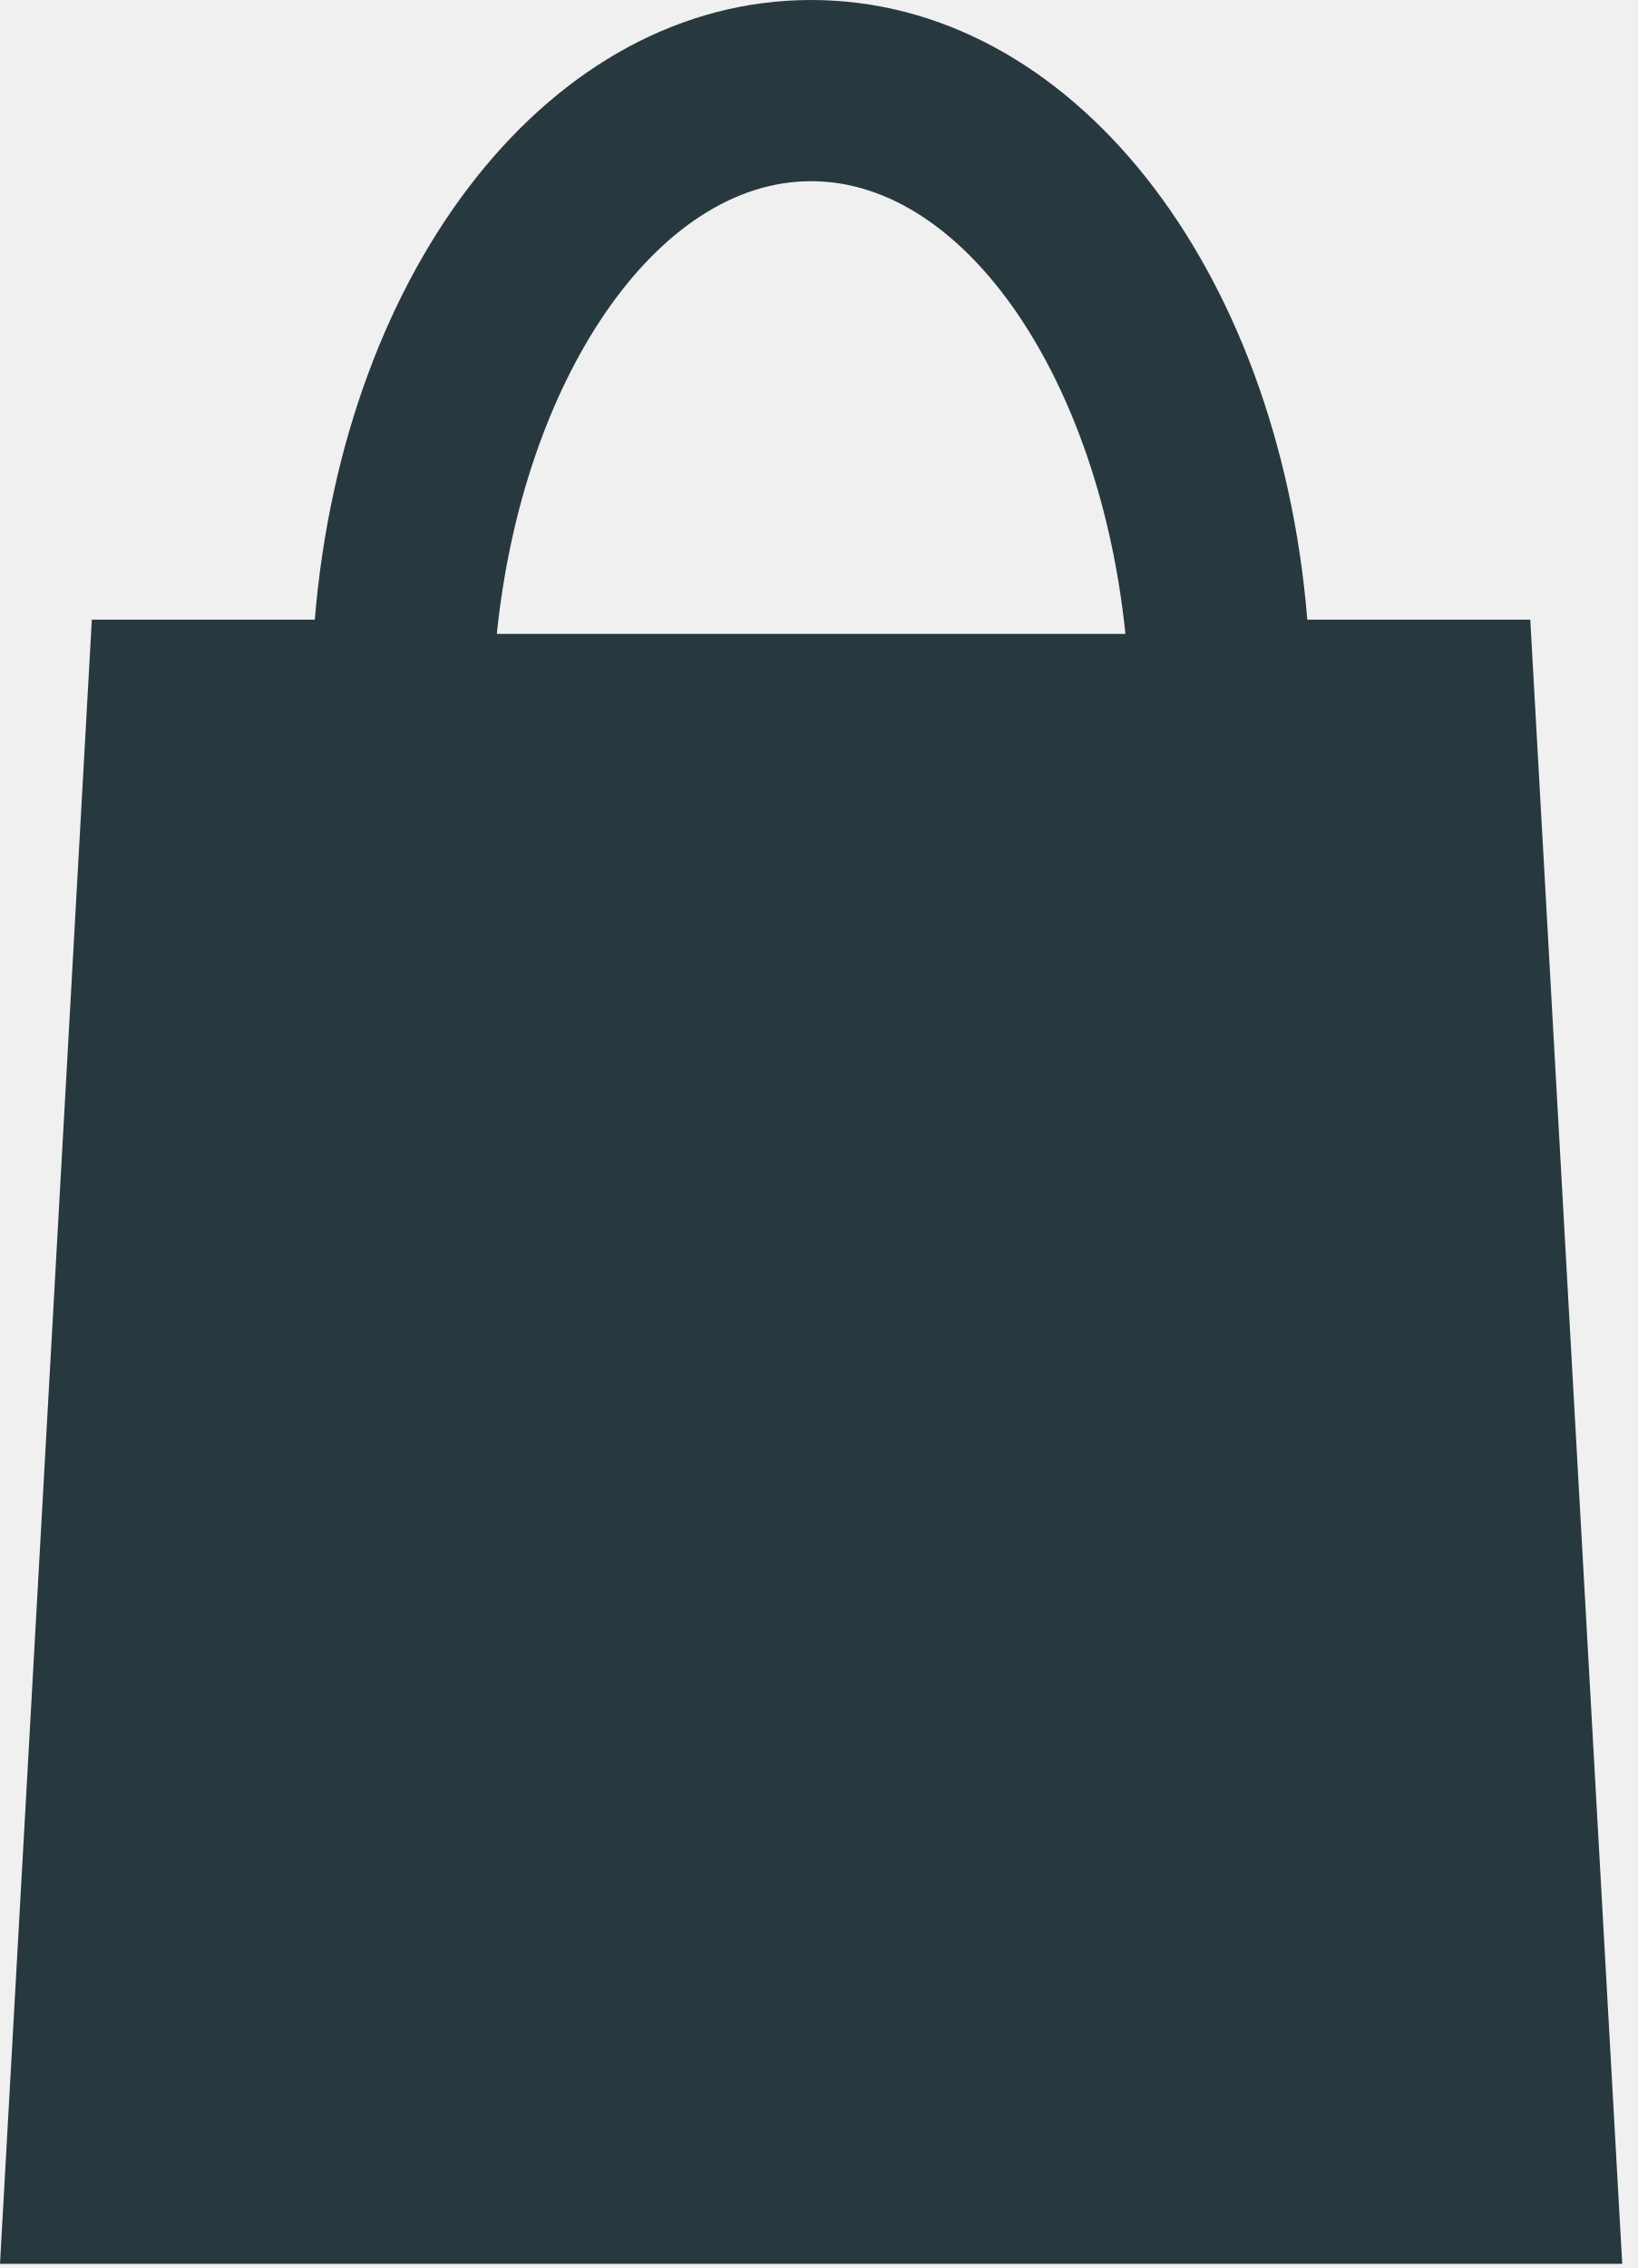
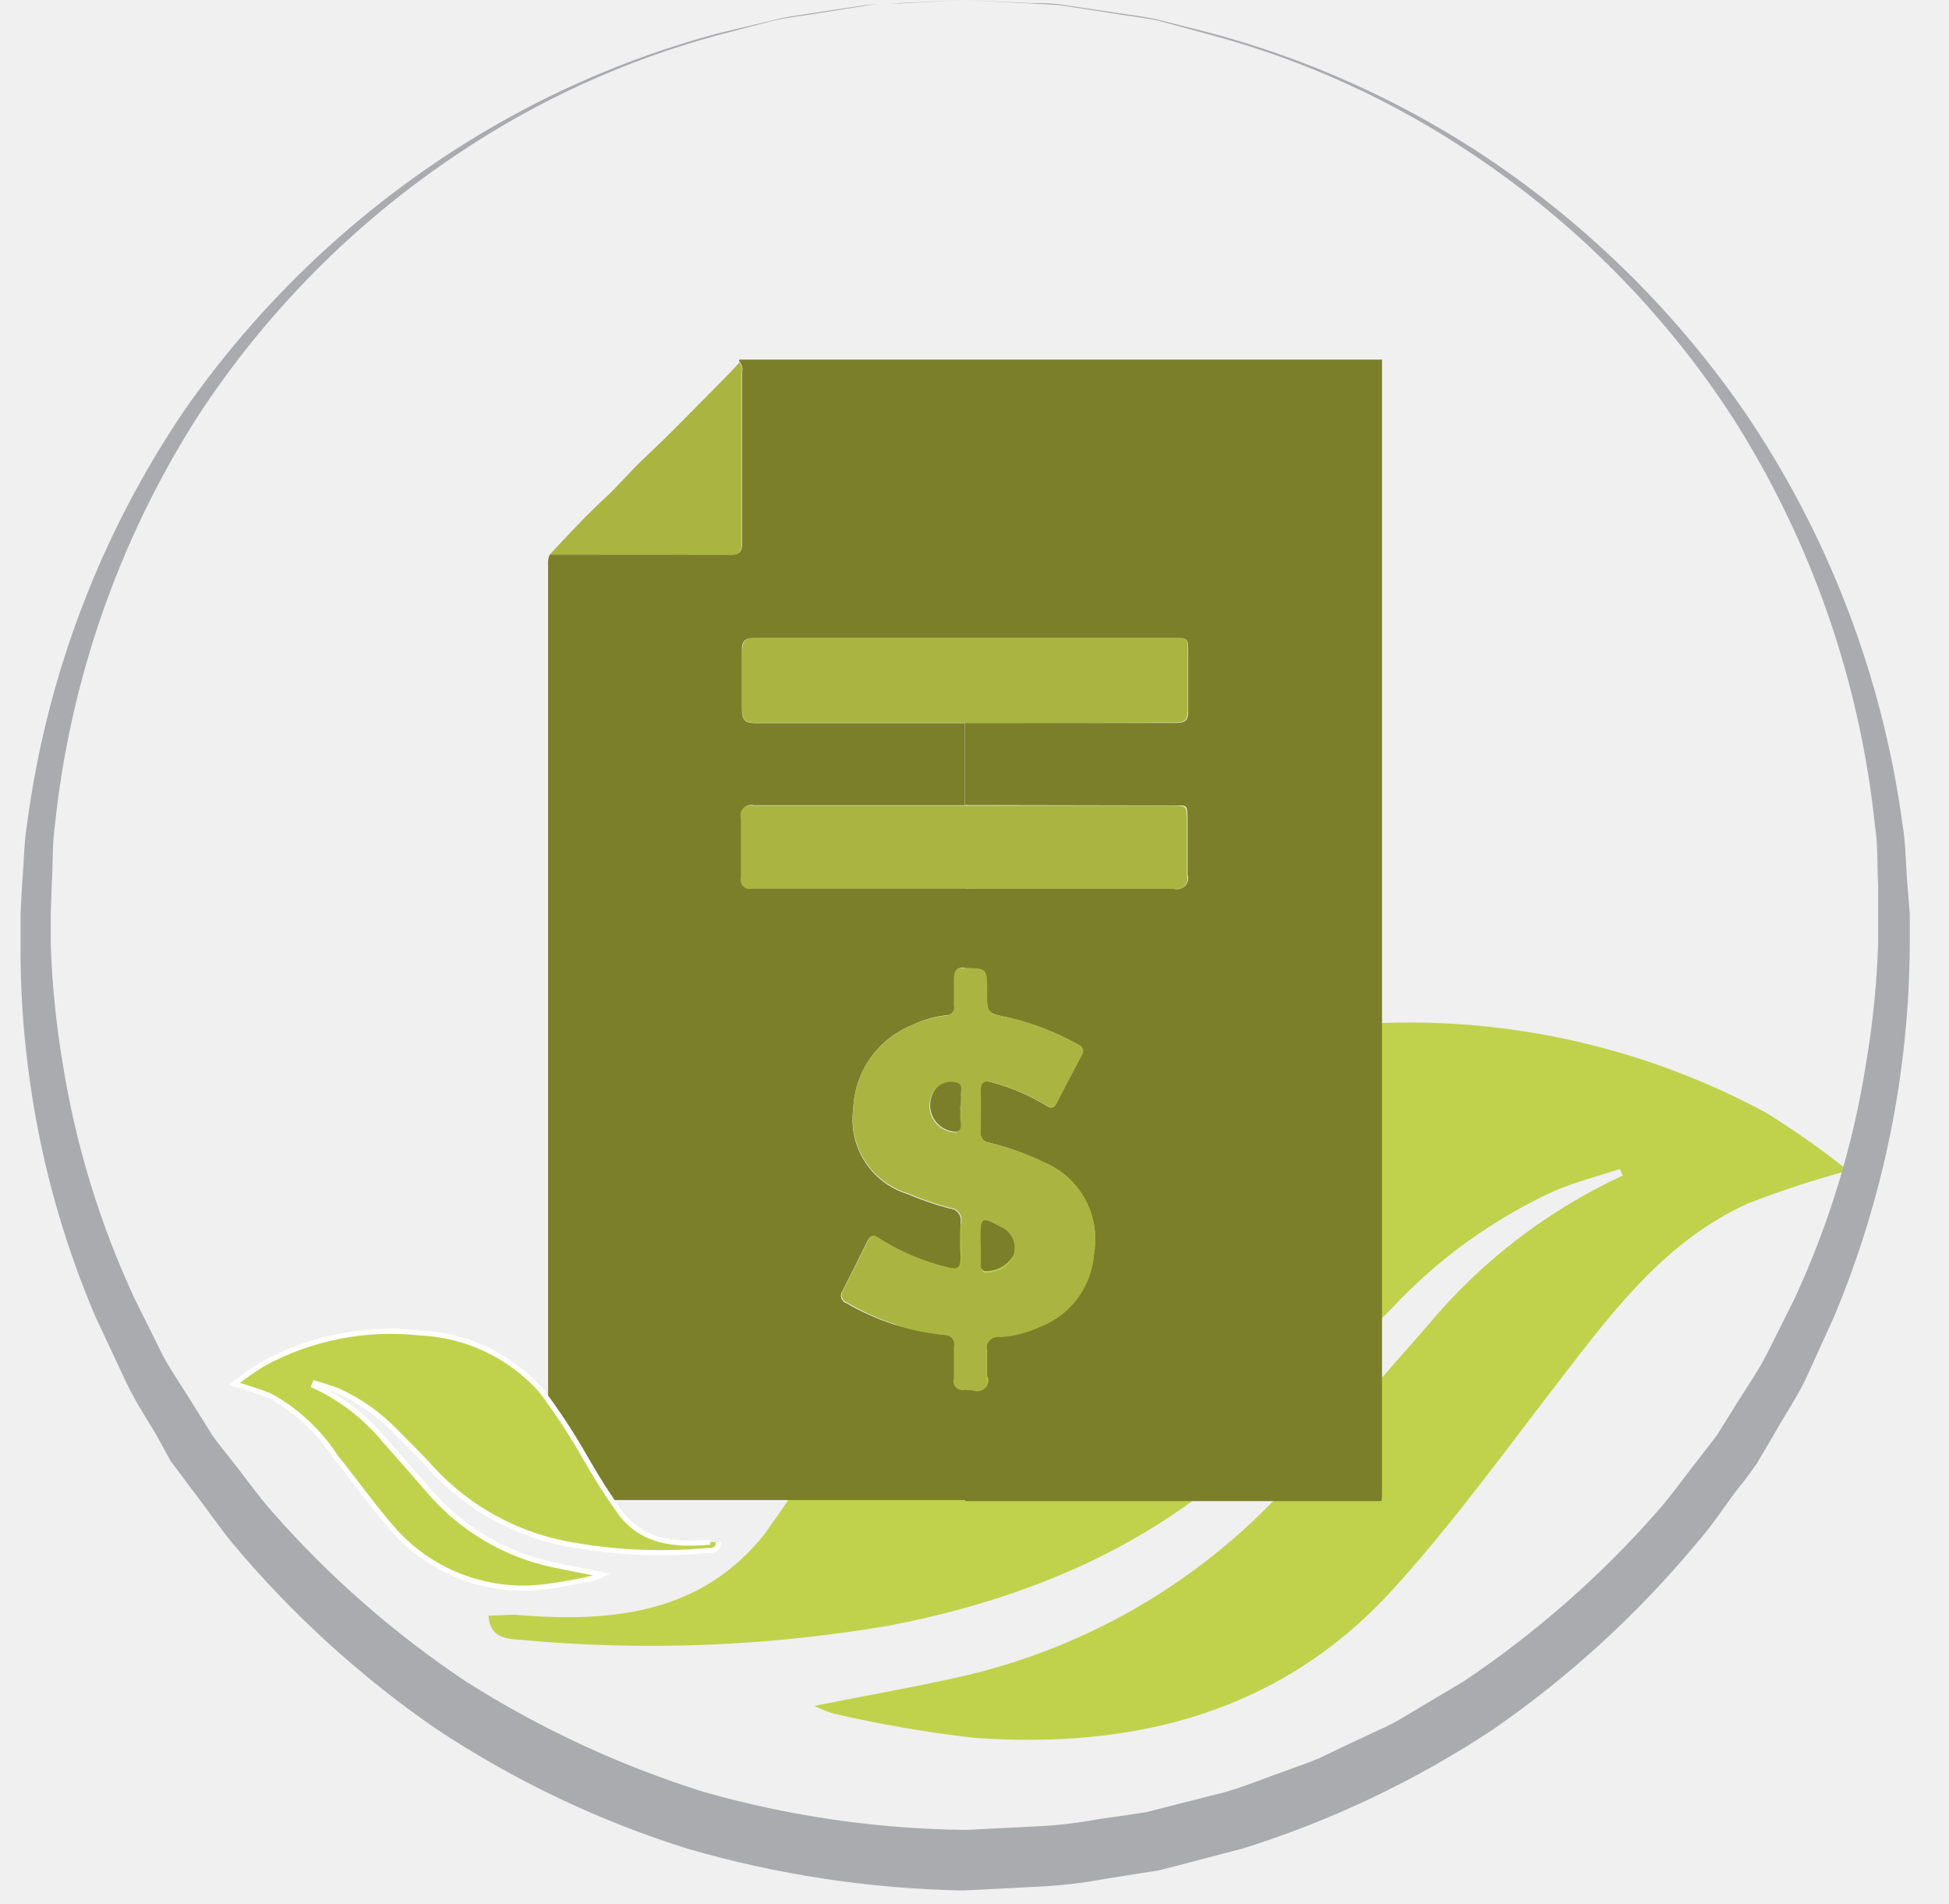
- <svg xmlns="http://www.w3.org/2000/svg" width="13px" height="18px" viewBox="0 0 13 18" version="1.1">
-   <defs />
-   <g id="Page-1" stroke="none" stroke-width="1" fill="none" fill-rule="evenodd">
-     <g id="budgets" fill="#27383F">
-       <path d="M12.148,4.918 L10.378,4.918 C10.148,2.112 8.502,-1.77635684e-15 6.439,-1.77635684e-15 C4.377,-1.77635684e-15 2.731,2.112 2.499,4.918 L0.729,4.918 L0,17.967 L12.878,17.967 L12.148,4.918 L12.148,4.918 Z M6.439,1.438 C7.671,1.438 8.729,3.024 8.934,5.031 L3.944,5.031 C4.149,3.024 5.207,1.438 6.439,1.438 L6.439,1.438 Z" id="Shape" />
-     </g>
-   </g>
+ <svg xmlns="http://www.w3.org/2000/svg" id="Capa_1" data-name="Capa 1" viewBox="0 0 94.91 92.69">
+   <defs>
+     <style>.cls-1,.cls-5{fill:#c0d24c;}.cls-2{fill:#a9abae;}.cls-3{fill:#7b7f2a;}.cls-4{fill:#aab541;}.cls-5{stroke:#fff;stroke-miterlimit:10;stroke-width:0.25px;}</style>
+   </defs>
+   <path class="cls-1" d="M25.05,78.62c4.88,0.43,9.15-.12,12.17-3.91a81.93,81.93,0,0,0,4.7-7.34c2-3.19,3.77-6.63,6.19-9.5,4.25-5,10.07-7.25,16.55-7.87A36.61,36.61,0,0,1,86,54.18,40.6,40.6,0,0,1,90,57a47.7,47.7,0,0,0-4.86,1.59c-3.93,1.77-6.47,5.08-9,8.37C73.47,70.41,70.89,74,68,77.2c-5.49,6.16-12.7,8-20.64,7.41a62.41,62.41,0,0,1-6.76-1.17,5.65,5.65,0,0,1-.94-0.38c2.36-.47,4.57-0.86,6.76-1.34A30.67,30.67,0,0,0,63.54,71.38c2-2.31,4-4.57,6-6.86a27.22,27.22,0,0,1,9.48-7.28l-0.14-.32c-1.07.35-2.16,0.63-3.19,1.07a25.2,25.2,0,0,0-7.9,5.7c-1.64,1.67-3.34,3.28-4.89,5-5.24,5.92-12,9-19.59,10.46a68.82,68.82,0,0,1-17.93.7c-0.77-.05-1.54-0.14-1.59-1.18" />
+   <path class="cls-2" d="M47,0l3.19,0.15c0.52,0,1.1,0,1.74.11L54,0.57c0.75,0.12,1.56.2,2.4,0.39l2.68,0.68A45.4,45.4,0,0,1,71.86,7.32,47.16,47.16,0,0,1,84.92,20,46.87,46.87,0,0,1,92.64,40.1c0.17,1,.16,1.94.24,2.92L93,44.49l0,0.74c0,0.32,0,.51,0,0.77a47.51,47.51,0,0,1-3.67,18.07L88,67c-0.46,1-1.07,1.87-1.6,2.82l-0.83,1.41c-0.31.45-.63,0.89-1,1.33-0.65.88-1.26,1.8-2,2.64a49.57,49.57,0,0,1-9.85,9A48.2,48.2,0,0,1,60.54,90l-3.32.87-0.83.21-0.85.13-1.7.27a23.86,23.86,0,0,1-3.41.39l-3.51.18A51.42,51.42,0,0,1,33.43,90a48.25,48.25,0,0,1-12.25-5.86,49.84,49.84,0,0,1-9.86-9c-0.7-.85-1.31-1.77-2-2.65-0.32-.44-0.65-0.88-1-1.33L7.58,69.81C7,68.86,6.45,68,6,67L4.63,64.07A45.11,45.11,0,0,1,1.37,52,45.09,45.09,0,0,1,1,46c0-.27,0-0.46,0-0.78l0-.73L1.08,43c0.09-1,.08-1.92.24-2.89A46.83,46.83,0,0,1,9,19.95,47.19,47.19,0,0,1,22.11,7.32,45.42,45.42,0,0,1,34.9,1.64L37.58,1C38.43,0.78,39.24.7,40,.57l2.07-.31c0.63-.09,1.22-0.07,1.74-0.11Zm0,0-3.19.17c-0.52,0-1.1,0-1.74.12L40,0.62c-0.74.13-1.55,0.21-2.4,0.4l-2.67.7A42.72,42.72,0,0,0,22.25,7.52,44.8,44.8,0,0,0,9.6,20.32,45.9,45.9,0,0,0,2.67,40.22c-0.13.92-.09,1.91-0.15,2.87L2.47,44.54l0,0.73,0,0.68a43.45,43.45,0,0,0,.58,5.81A43.21,43.21,0,0,0,6.55,63.22L7.93,66C8.4,66.87,9,67.71,9.53,68.59l0.82,1.31c0.3,0.42.63,0.82,0.95,1.23,0.65,0.81,1.24,1.67,1.93,2.45a48,48,0,0,0,9.47,8.3,48.9,48.9,0,0,0,11.57,5.37A48.51,48.51,0,0,0,47.06,89.1l3.15-.16a21.63,21.63,0,0,0,3.2-.35L55,88.36l0.8-.12,0.78-.2,3.12-.79c1-.3,2-0.71,3-1.06,0.5-.19,1-0.35,1.5-0.56l1.44-.69,1.45-.68a10.15,10.15,0,0,0,1.41-.74l2.74-1.63a48.32,48.32,0,0,0,9.47-8.3c0.69-.78,1.29-1.64,1.93-2.45,0.31-.41.64-0.82,0.95-1.23l0.82-1.31c0.53-.88,1.14-1.72,1.61-2.63l1.37-2.74a43.29,43.29,0,0,0,3.48-11.44,43.35,43.35,0,0,0,.59-5.86c0-.23,0-0.53,0-0.69l0-.72,0-1.43c-0.06-1,0-1.91-.15-2.84a45.88,45.88,0,0,0-6.94-19.93A44.83,44.83,0,0,0,71.73,7.52,42.75,42.75,0,0,0,59,1.71L56.38,1C55.54,0.83,54.73.75,54,.62L51.92,0.3C51.28,0.2,50.7.21,50.18,0.17Z" />
+   <path class="cls-3" d="M67.28,73.09H47V67.67a2.78,2.78,0,0,1,.43,0A0.49,0.49,0,0,0,48.07,67c0-.41,0-0.83,0-1.24a0.58,0.58,0,0,1,.67-0.73,5.48,5.48,0,0,0,1.93-.5A4.11,4.11,0,0,0,53.28,61a4.05,4.05,0,0,0-2.34-4.36,14,14,0,0,0-2.76-1,0.48,0.48,0,0,1-.44-0.56c0-.63,0-1.27,0-1.9s0.22-.59.63-0.46a10.18,10.18,0,0,1,2.53,1.08c0.19,0.12.37,0.24,0.53-.06,0.4-.79.82-1.57,1.23-2.35a0.34,0.34,0,0,0-.17-0.53,13,13,0,0,0-3.37-1.31c-1.06-.22-1.06-0.2-1.07-1.28s0-1.11-1.07-1.13V43.27l0.7,0c3.16,0,6.33,0,9.49,0a0.53,0.53,0,0,0,.66-0.68c0-.87,0-1.73,0-2.6s0-.77-0.76-0.77L47,39.2v-4c3.41,0,6.83,0,10.24,0,0.46,0,.64-0.11.62-0.6,0-.94,0-1.88,0-2.82,0-.71,0-0.71-0.71-0.71H47V17.51h20.3c0,0.11,0,.22,0,0.33q0,27.46,0,54.92C67.29,72.87,67.29,73,67.28,73.09Z" />
+   <path class="cls-3" d="M47,17.51q0,6.77,0,13.55l-0.7,0c-3.16,0-6.33,0-9.49,0-0.51,0-.71.11-0.68,0.66,0,0.94,0,1.88,0,2.82,0,0.53.15,0.67,0.67,0.67,3.4,0,6.8,0,10.19,0q0,2,0,4l-0.7,0c-3.2,0-6.39,0-9.59,0a0.47,0.47,0,0,0-.58.59c0,1,0,1.95,0,2.92a0.43,0.43,0,0,0,.53.53c2,0,4,0,6,0l4.39,0v3.87c-0.43-.05-0.58.13-0.55,0.56s0,0.83,0,1.25a0.4,0.4,0,0,1-.4.5,5.39,5.39,0,0,0-1.71.5A4.57,4.57,0,0,0,41.55,54a3.79,3.79,0,0,0,2.61,4.13,15.77,15.77,0,0,0,2.1.72,0.57,0.57,0,0,1,.52.67,15.24,15.24,0,0,0,0,1.73c0,0.49-.17.61-0.62,0.49a10.88,10.88,0,0,1-3.42-1.45c-0.27-.18-0.38-0.09-0.5.14-0.4.81-.8,1.62-1.21,2.42a0.39,0.39,0,0,0,.2.61A11.78,11.78,0,0,0,46,65a0.46,0.46,0,0,1,.49.55c0,0.51,0,1,0,1.52a0.44,0.44,0,0,0,.55.56v5.41H26.69q0-22.77,0-45.55A1,1,0,0,1,26.77,27c2.94,0,5.89,0,8.83,0,0.45,0,.54-0.16.54-0.57,0-2.76,0-5.52,0-8.29A0.6,0.6,0,0,0,36,17.6V17.51H47Z" />
+   <path class="cls-4" d="M47,67.67a0.44,0.44,0,0,1-.55-0.56c0-.5,0-1,0-1.52A0.46,0.46,0,0,0,46,65a11.78,11.78,0,0,1-4.74-1.57,0.39,0.39,0,0,1-.2-0.61c0.41-.8.81-1.61,1.21-2.42,0.12-.24.23-0.33,0.5-0.14a10.88,10.88,0,0,0,3.42,1.45c0.45,0.12.64,0,.62-0.49a15.24,15.24,0,0,1,0-1.73,0.57,0.57,0,0,0-.52-0.67,15.77,15.77,0,0,1-2.1-.72A3.79,3.79,0,0,1,41.55,54a4.57,4.57,0,0,1,2.79-4.05,5.39,5.39,0,0,1,1.71-.5,0.4,0.4,0,0,0,.4-0.5c0-.42,0-0.83,0-1.25s0.12-.61.55-0.56c1.07,0,1.07,0,1.07,1.13s0,1.06,1.07,1.28a13,13,0,0,1,3.37,1.31,0.34,0.34,0,0,1,.17.53c-0.41.78-.83,1.56-1.23,2.35-0.15.3-.33,0.18-0.53,0.06a10.18,10.18,0,0,0-2.53-1.08c-0.41-.13-0.66-0.06-0.63.46s0,1.26,0,1.9a0.48,0.48,0,0,0,.44.56,14,14,0,0,1,2.76,1A4.05,4.05,0,0,1,53.28,61a4.11,4.11,0,0,1-2.63,3.61,5.48,5.48,0,0,1-1.93.5,0.58,0.58,0,0,0-.67.73c0,0.41,0,.83,0,1.24a0.49,0.49,0,0,1-.64.63A2.78,2.78,0,0,0,47,67.67Zm0.76-7h0c0,0.32,0,.65,0,1a0.24,0.24,0,0,0,.24.29,1.55,1.55,0,0,0,1.35-.75,1.12,1.12,0,0,0-.66-1.42c-0.86-.48-0.94-0.43-0.94.53Q47.75,60.44,47.75,60.63Zm-1-6.7a3.55,3.55,0,0,0,0-.49c0-.25.15-0.6-0.17-0.73a1,1,0,0,0-1,.23,1.3,1.3,0,0,0,1,2.16c0.32-.14.09-0.59,0.14-0.9A1.64,1.64,0,0,0,46.76,53.94Z" />
+   <path class="cls-4" d="M47,35.2c-3.4,0-6.8,0-10.19,0-0.52,0-.69-0.14-0.67-0.67,0-.94,0-1.88,0-2.82,0-.54.18-0.66,0.68-0.66,3.16,0,6.33,0,9.49,0l0.7,0H57.13c0.71,0,.71,0,0.71.71,0,0.94,0,1.88,0,2.82,0,0.5-.16.6-0.62,0.6C53.81,35.19,50.4,35.2,47,35.2Z" />
+   <path class="cls-4" d="M47,43.27l-4.39,0c-2,0-4,0-6,0a0.43,0.43,0,0,1-.53-0.53c0-1,0-2,0-2.92a0.47,0.47,0,0,1,.58-0.59c3.2,0,6.39,0,9.59,0l0.7,0,10.09,0c0.76,0,.76,0,0.76.77s0,1.74,0,2.6a0.53,0.53,0,0,1-.66.68c-3.16,0-6.33,0-9.49,0Z" />
+   <path class="cls-4" d="M26.77,27c0.94-1,1.86-2,2.83-2.88,0.62-.6,1.18-1.26,1.81-1.85,1.08-1,2.1-2.07,3.14-3.11,0.49-.5,1-1,1.46-1.51a0.6,0.6,0,0,1,.11.51c0,2.76,0,5.52,0,8.29,0,0.41-.09.57-0.54,0.57C32.66,27,29.71,27,26.77,27Z" />
+   <path class="cls-3" d="M47.75,60.63q0-.19,0-0.38c0-1,.08-1,0.94-0.53a1.12,1.12,0,0,1,.66,1.42,1.55,1.55,0,0,1-1.35.75,0.24,0.24,0,0,1-.24-0.29c0-.32,0-0.65,0-1h0Z" />
+   <path class="cls-3" d="M46.76,53.94a1.64,1.64,0,0,1,0,.27c-0.05.31,0.18,0.75-.14,0.9a1.3,1.3,0,0,1-1-2.16,1,1,0,0,1,1-.23c0.32,0.14.13,0.48,0.17,0.73A3.55,3.55,0,0,1,46.76,53.94Z" />
+   <path class="cls-5" d="M34.58,75.09c-1.74.15-3.26,0-4.34-1.39a29.19,29.19,0,0,1-1.68-2.62,30.71,30.71,0,0,0-2.21-3.38,8.39,8.39,0,0,0-5.9-2.8,13,13,0,0,0-7.61,1.49,14.46,14.46,0,0,0-1.43,1,17,17,0,0,1,1.73.57,9,9,0,0,1,3.22,3c1,1.23,1.87,2.49,2.91,3.65a8.45,8.45,0,0,0,7.35,2.64A22.23,22.23,0,0,0,29,76.81a2,2,0,0,0,.34-0.14c-0.84-.17-1.63-0.31-2.41-0.48a10.93,10.93,0,0,1-6.11-3.68c-0.71-.82-1.43-1.63-2.15-2.45a9.7,9.7,0,0,0-3.38-2.59l0.05-.12c0.38,0.13.77,0.22,1.14,0.38a9,9,0,0,1,2.81,2c0.58,0.59,1.19,1.17,1.74,1.79a12,12,0,0,0,7,3.73,24.52,24.52,0,0,0,6.39.25c0.28,0,.55,0,0.57-0.42" />
</svg>
